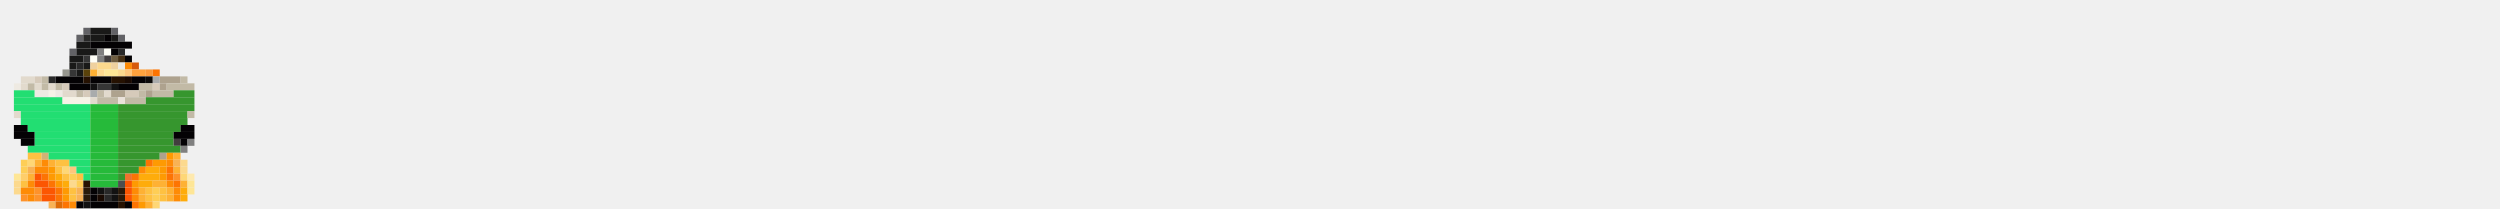
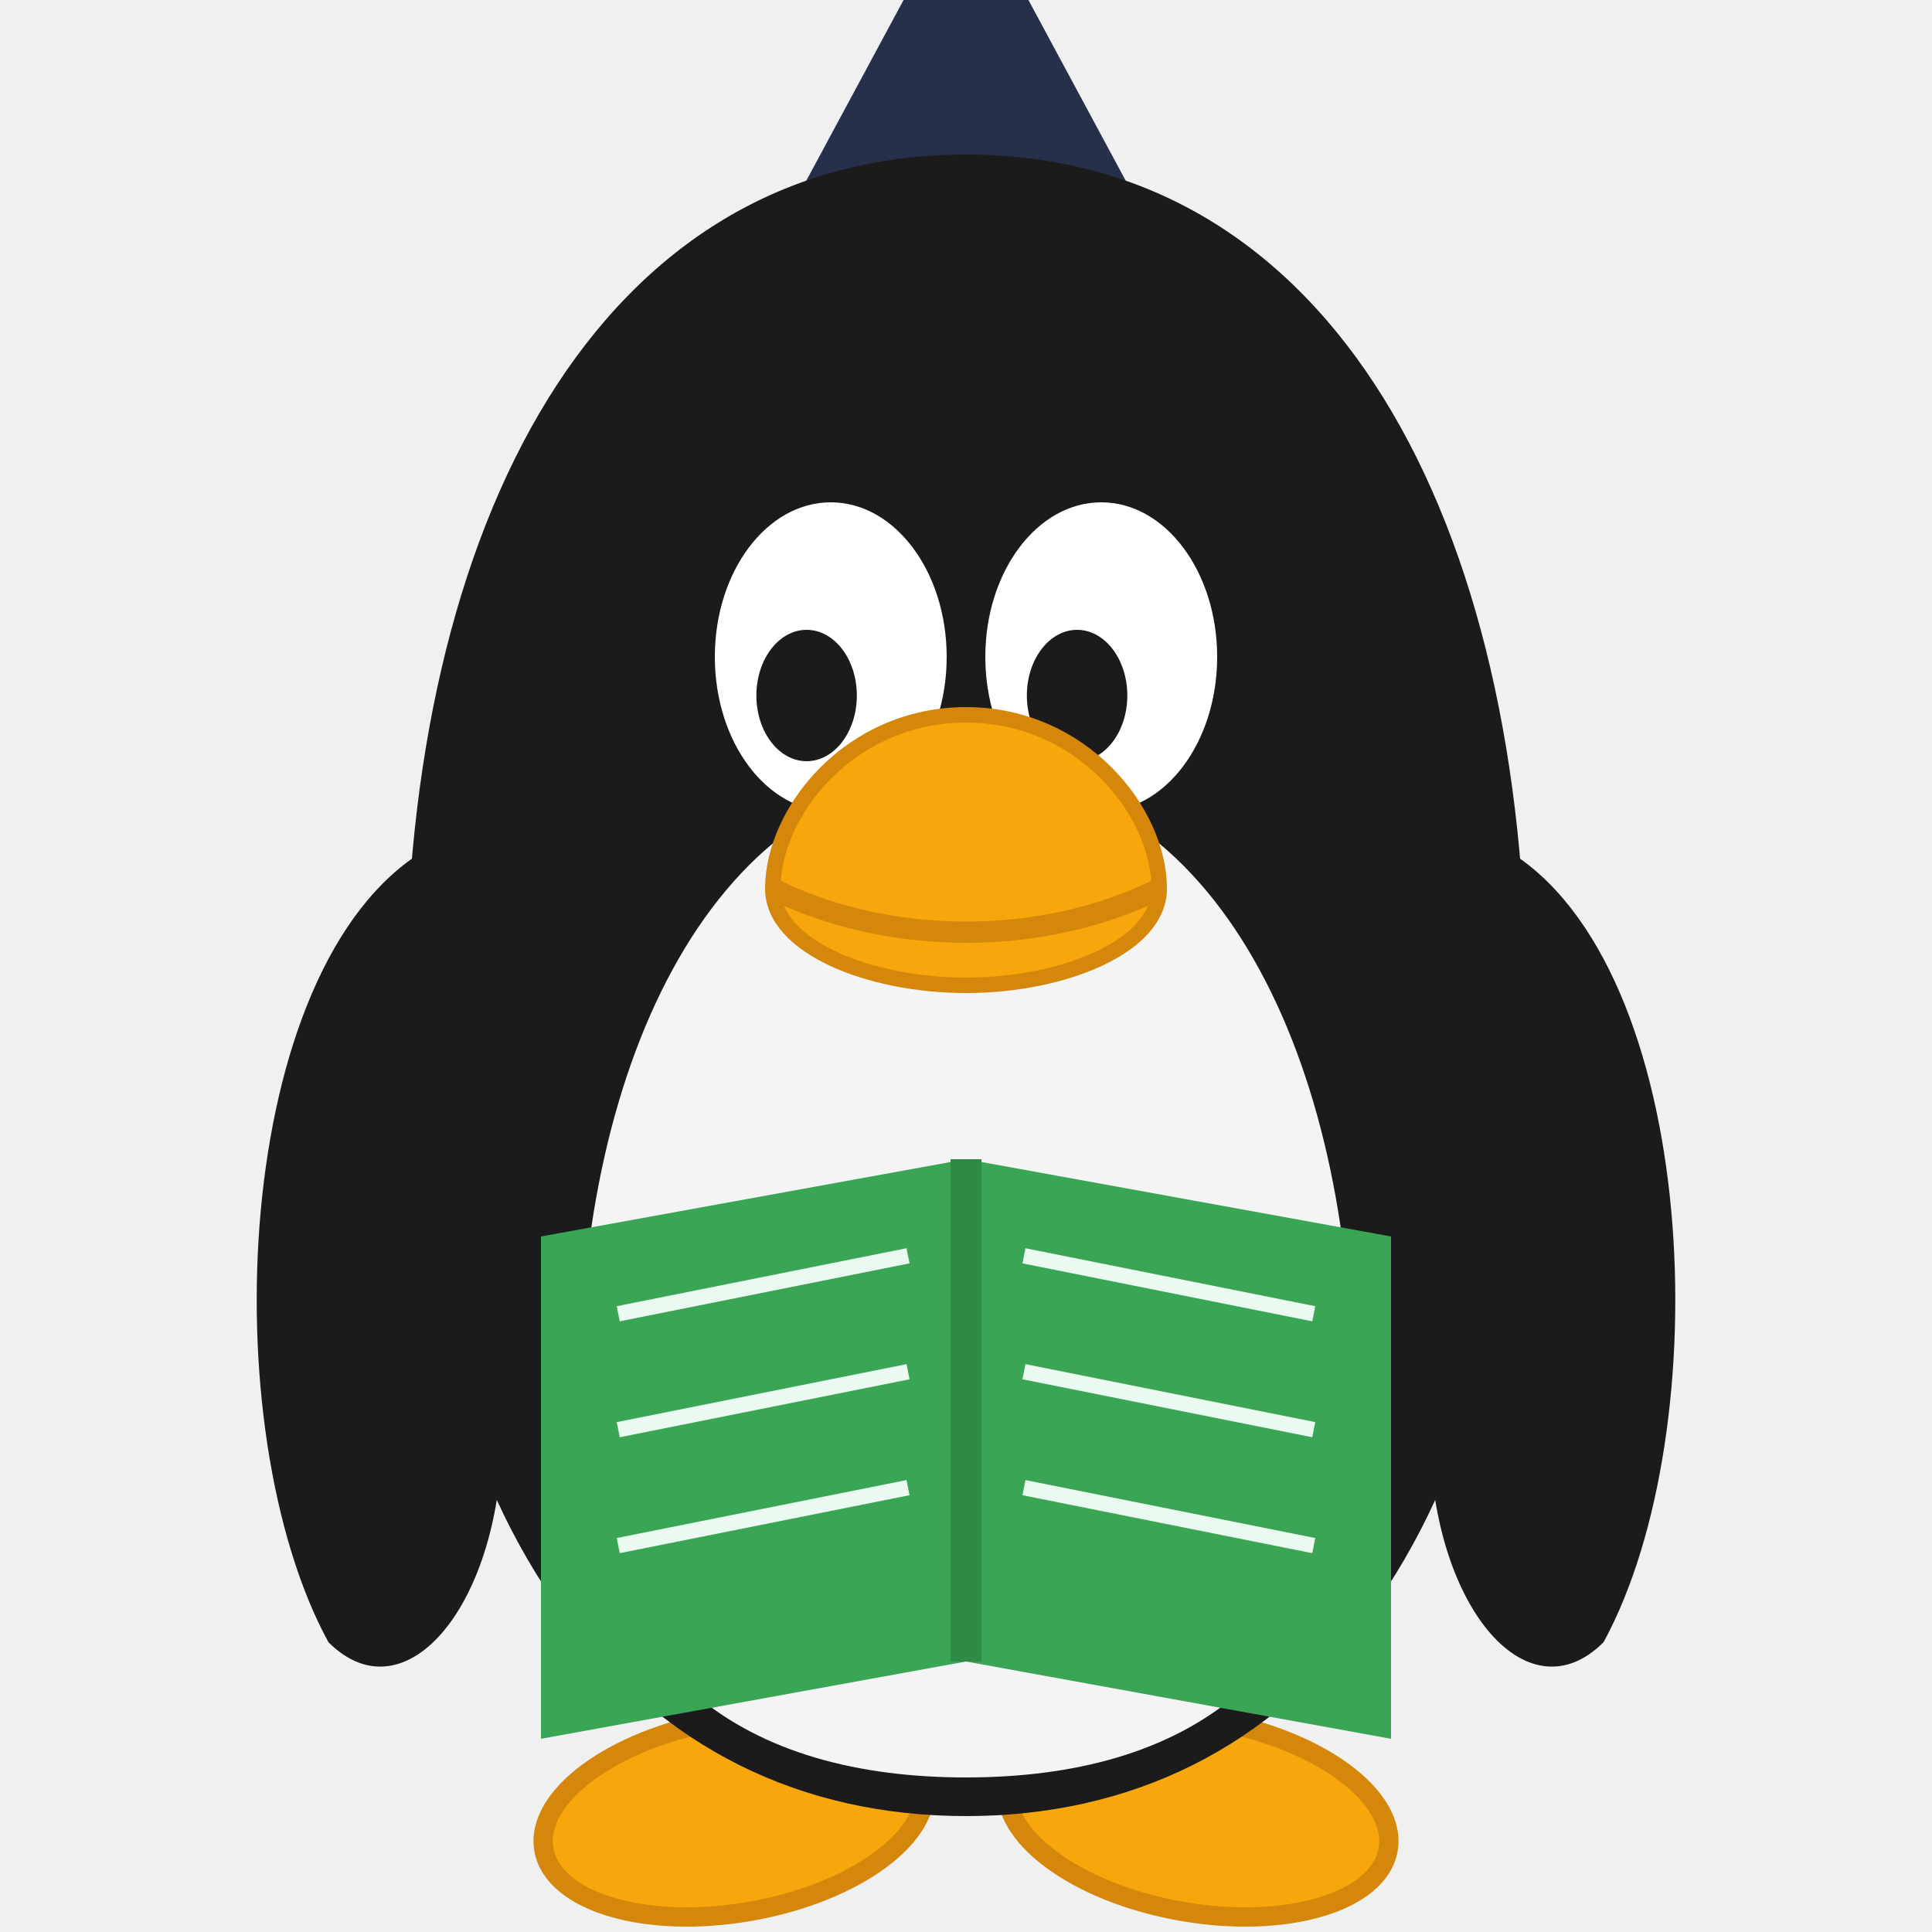
- <svg xmlns="http://www.w3.org/2000/svg" width="360" height="30" viewBox="0 0 360 30">
-   <rect x="12" y="4" width="1" height="1" fill="#626266" />
-   <rect x="13" y="4" width="3" height="1" fill="#191918" />
-   <rect x="16" y="4" width="1" height="1" fill="#626266" />
-   <rect x="11" y="5" width="1" height="1" fill="#626266" />
-   <rect x="12" y="5" width="1" height="1" fill="#292929" />
-   <rect x="13" y="5" width="2" height="1" fill="#191918" />
-   <rect x="15" y="5" width="1" height="1" fill="#040204" />
-   <rect x="16" y="5" width="1" height="1" fill="#191918" />
-   <rect x="17" y="5" width="1" height="1" fill="#626266" />
-   <rect x="11" y="6" width="2" height="1" fill="#191918" />
-   <rect x="13" y="6" width="6" height="1" fill="#040204" />
-   <rect x="10" y="7" width="1" height="1" fill="#626266" />
-   <rect x="11" y="7" width="3" height="1" fill="#191918" />
-   <rect x="14" y="7" width="1" height="1" fill="#80807f" />
-   <rect x="15" y="7" width="1" height="1" fill="#fefef6" />
-   <rect x="16" y="7" width="1" height="1" fill="#040204" />
-   <rect x="17" y="7" width="1" height="1" fill="#292929" />
-   <rect x="10" y="8" width="2" height="1" fill="#191918" />
-   <rect x="12" y="8" width="1" height="1" fill="#363636" />
-   <rect x="13" y="8" width="1" height="1" fill="#fefef6" />
-   <rect x="14" y="8" width="1" height="1" fill="#80807f" />
-   <rect x="15" y="8" width="1" height="1" fill="#423e3e" />
-   <rect x="16" y="8" width="1" height="1" fill="#6e5d41" />
-   <rect x="17" y="8" width="1" height="1" fill="#463015" />
-   <rect x="18" y="8" width="1" height="1" fill="#040204" />
-   <rect x="10" y="9" width="1" height="1" fill="#191918" />
-   <rect x="11" y="9" width="1" height="1" fill="#292929" />
-   <rect x="12" y="9" width="1" height="1" fill="#191918" />
-   <rect x="13" y="9" width="1" height="1" fill="#efd19f" />
-   <rect x="14" y="9" width="2" height="1" fill="#fcd98e" />
-   <rect x="16" y="9" width="1" height="1" fill="#efd19f" />
-   <rect x="17" y="9" width="1" height="1" fill="#eeeae2" />
-   <rect x="18" y="9" width="1" height="1" fill="#fe8b06" />
-   <rect x="19" y="9" width="1" height="1" fill="#d65a0d" />
-   <rect x="9" y="10" width="1" height="1" fill="#96968e" />
-   <rect x="10" y="10" width="1" height="1" fill="#363636" />
-   <rect x="11" y="10" width="1" height="1" fill="#191918" />
-   <rect x="12" y="10" width="1" height="1" fill="#5a420a" />
-   <rect x="13" y="10" width="1" height="1" fill="#feb134" />
-   <rect x="14" y="10" width="1" height="1" fill="#fcd98e" />
-   <rect x="15" y="10" width="2" height="1" fill="#fee696" />
-   <rect x="17" y="10" width="1" height="1" fill="#fcd98e" />
-   <rect x="18" y="10" width="1" height="1" fill="#fec67d" />
-   <rect x="19" y="10" width="2" height="1" fill="#fea23e" />
-   <rect x="21" y="10" width="1" height="1" fill="#fa983a" />
-   <rect x="22" y="10" width="1" height="1" fill="#fd7403" />
-   <rect x="3" y="11" width="2" height="1" fill="#e2dacd" />
-   <rect x="5" y="11" width="1" height="1" fill="#d6caba" />
-   <rect x="6" y="11" width="1" height="1" fill="#c2baa6" />
-   <rect x="7" y="11" width="1" height="1" fill="#292929" />
-   <rect x="8" y="11" width="4" height="1" fill="#040204" />
-   <rect x="12" y="11" width="1" height="1" fill="#261202" />
-   <rect x="13" y="11" width="3" height="1" fill="#040204" />
-   <rect x="16" y="11" width="2" height="1" fill="#261202" />
-   <rect x="18" y="11" width="1" height="1" fill="#1a0a02" />
-   <rect x="19" y="11" width="2" height="1" fill="#040204" />
-   <rect x="21" y="11" width="1" height="1" fill="#0b0a0a" />
-   <rect x="22" y="11" width="1" height="1" fill="#a9abac" />
-   <rect x="23" y="11" width="3" height="1" fill="#aea28e" />
-   <rect x="26" y="11" width="1" height="1" fill="#c2baa6" />
-   <rect x="2" y="12" width="1" height="1" fill="#eeeae2" />
-   <rect x="3" y="12" width="1" height="1" fill="#e2dacd" />
-   <rect x="4" y="12" width="1" height="1" fill="#c2baa6" />
-   <rect x="5" y="12" width="1" height="1" fill="#e2dacd" />
-   <rect x="6" y="12" width="1" height="1" fill="#c2baa6" />
-   <rect x="7" y="12" width="1" height="1" fill="#e2dacd" />
-   <rect x="8" y="12" width="1" height="1" fill="#c2baa6" />
-   <rect x="9" y="12" width="1" height="1" fill="#d6caba" />
-   <rect x="10" y="12" width="3" height="1" fill="#040204" />
-   <rect x="13" y="12" width="1" height="1" fill="#121212" />
-   <rect x="14" y="12" width="2" height="1" fill="#363636" />
-   <rect x="16" y="12" width="1" height="1" fill="#121212" />
-   <rect x="17" y="12" width="3" height="1" fill="#040204" />
-   <rect x="20" y="12" width="2" height="1" fill="#c2baa6" />
-   <rect x="22" y="12" width="1" height="1" fill="#d6caba" />
-   <rect x="23" y="12" width="1" height="1" fill="#aea28e" />
-   <rect x="24" y="12" width="4" height="1" fill="#c2baa6" />
-   <rect x="2" y="13" width="3" height="1" fill="#22de72" />
-   <rect x="5" y="13" width="2" height="1" fill="#eeeae2" />
-   <rect x="7" y="13" width="1" height="1" fill="#f6f2e6" />
-   <rect x="8" y="13" width="1" height="1" fill="#eeeae2" />
-   <rect x="9" y="13" width="2" height="1" fill="#e2dacd" />
-   <rect x="11" y="13" width="1" height="1" fill="#c2baa6" />
-   <rect x="12" y="13" width="1" height="1" fill="#d6caba" />
-   <rect x="13" y="13" width="1" height="1" fill="#a9abac" />
-   <rect x="14" y="13" width="1" height="1" fill="#c2baa6" />
-   <rect x="15" y="13" width="1" height="1" fill="#e2dacd" />
-   <rect x="16" y="13" width="2" height="1" fill="#aea28e" />
-   <rect x="18" y="13" width="2" height="1" fill="#d6caba" />
-   <rect x="20" y="13" width="1" height="1" fill="#c2baa6" />
-   <rect x="21" y="13" width="1" height="1" fill="#aea28e" />
-   <rect x="22" y="13" width="3" height="1" fill="#c2baa6" />
-   <rect x="25" y="13" width="3" height="1" fill="#36962e" />
-   <rect x="2" y="14" width="7" height="1" fill="#22de72" />
-   <rect x="9" y="14" width="4" height="1" fill="#f6f2e6" />
-   <rect x="13" y="14" width="1" height="1" fill="#e2dacd" />
-   <rect x="14" y="14" width="3" height="1" fill="#c2baa6" />
-   <rect x="17" y="14" width="1" height="1" fill="#eae2da" />
-   <rect x="18" y="14" width="3" height="1" fill="#c2baa6" />
-   <rect x="21" y="14" width="7" height="1" fill="#36962e" />
-   <rect x="2" y="15" width="11" height="1" fill="#22de72" />
-   <rect x="13" y="15" width="4" height="1" fill="#26ba3a" />
-   <rect x="17" y="15" width="11" height="1" fill="#36962e" />
-   <rect x="2" y="16" width="1" height="1" fill="#e2dacd" />
-   <rect x="3" y="16" width="10" height="1" fill="#22de72" />
-   <rect x="13" y="16" width="4" height="1" fill="#26ba3a" />
-   <rect x="17" y="16" width="10" height="1" fill="#36962e" />
-   <rect x="27" y="16" width="1" height="1" fill="#c2baa6" />
-   <rect x="3" y="17" width="10" height="1" fill="#22de72" />
-   <rect x="13" y="17" width="4" height="1" fill="#26ba3a" />
-   <rect x="17" y="17" width="10" height="1" fill="#36962e" />
-   <rect x="2" y="18" width="2" height="1" fill="#040204" />
-   <rect x="4" y="18" width="9" height="1" fill="#22de72" />
-   <rect x="13" y="18" width="4" height="1" fill="#26ba3a" />
-   <rect x="17" y="18" width="9" height="1" fill="#36962e" />
-   <rect x="26" y="18" width="2" height="1" fill="#040204" />
-   <rect x="2" y="19" width="3" height="1" fill="#040204" />
-   <rect x="5" y="19" width="8" height="1" fill="#22de72" />
-   <rect x="13" y="19" width="4" height="1" fill="#26ba3a" />
-   <rect x="17" y="19" width="8" height="1" fill="#36962e" />
-   <rect x="25" y="19" width="3" height="1" fill="#040204" />
-   <rect x="3" y="20" width="2" height="1" fill="#040204" />
-   <rect x="5" y="20" width="8" height="1" fill="#22de72" />
-   <rect x="13" y="20" width="4" height="1" fill="#26ba3a" />
-   <rect x="17" y="20" width="8" height="1" fill="#36962e" />
-   <rect x="25" y="20" width="1" height="1" fill="#423e3e" />
-   <rect x="26" y="20" width="1" height="1" fill="#040204" />
-   <rect x="27" y="20" width="1" height="1" fill="#80807f" />
-   <rect x="4" y="21" width="9" height="1" fill="#22de72" />
-   <rect x="13" y="21" width="4" height="1" fill="#26ba3a" />
-   <rect x="17" y="21" width="9" height="1" fill="#36962e" />
-   <rect x="26" y="21" width="1" height="1" fill="#80807f" />
-   <rect x="4" y="22" width="2" height="1" fill="#fec142" />
-   <rect x="6" y="22" width="1" height="1" fill="#d2b276" />
-   <rect x="7" y="22" width="6" height="1" fill="#22de72" />
-   <rect x="13" y="22" width="4" height="1" fill="#26ba3a" />
-   <rect x="17" y="22" width="6" height="1" fill="#36962e" />
-   <rect x="23" y="22" width="1" height="1" fill="#aea28e" />
-   <rect x="24" y="22" width="1" height="1" fill="#fe9a02" />
-   <rect x="25" y="22" width="1" height="1" fill="#feb134" />
-   <rect x="3" y="23" width="1" height="1" fill="#fece56" />
-   <rect x="4" y="23" width="1" height="1" fill="#fed776" />
-   <rect x="5" y="23" width="1" height="1" fill="#feb134" />
-   <rect x="6" y="23" width="1" height="1" fill="#fe8b06" />
-   <rect x="7" y="23" width="1" height="1" fill="#feb134" />
-   <rect x="8" y="23" width="2" height="1" fill="#fec142" />
-   <rect x="10" y="23" width="3" height="1" fill="#22de72" />
-   <rect x="13" y="23" width="4" height="1" fill="#26ba3a" />
-   <rect x="17" y="23" width="4" height="1" fill="#36962e" />
-   <rect x="21" y="23" width="1" height="1" fill="#fd7403" />
-   <rect x="22" y="23" width="2" height="1" fill="#fe9a02" />
-   <rect x="24" y="23" width="1" height="1" fill="#fe8b06" />
-   <rect x="25" y="23" width="1" height="1" fill="#f8b255" />
-   <rect x="26" y="23" width="1" height="1" fill="#fcd98e" />
-   <rect x="3" y="24" width="1" height="1" fill="#fece56" />
-   <rect x="4" y="24" width="1" height="1" fill="#f8b255" />
-   <rect x="5" y="24" width="2" height="1" fill="#fe8b06" />
-   <rect x="7" y="24" width="1" height="1" fill="#fe9a02" />
-   <rect x="8" y="24" width="1" height="1" fill="#fec142" />
-   <rect x="9" y="24" width="1" height="1" fill="#fed776" />
-   <rect x="10" y="24" width="1" height="1" fill="#fec67d" />
-   <rect x="11" y="24" width="2" height="1" fill="#22de72" />
-   <rect x="13" y="24" width="4" height="1" fill="#26ba3a" />
-   <rect x="17" y="24" width="3" height="1" fill="#36962e" />
-   <rect x="20" y="24" width="1" height="1" fill="#fe8b06" />
-   <rect x="21" y="24" width="2" height="1" fill="#feac0b" />
-   <rect x="23" y="24" width="1" height="1" fill="#fe9a02" />
-   <rect x="24" y="24" width="1" height="1" fill="#fd7403" />
-   <rect x="25" y="24" width="1" height="1" fill="#feb134" />
-   <rect x="26" y="24" width="1" height="1" fill="#fcd98e" />
-   <rect x="2" y="25" width="1" height="1" fill="#fee696" />
-   <rect x="3" y="25" width="1" height="1" fill="#fece6a" />
-   <rect x="4" y="25" width="1" height="1" fill="#feb134" />
-   <rect x="5" y="25" width="1" height="1" fill="#fc5602" />
-   <rect x="6" y="25" width="1" height="1" fill="#fd7403" />
-   <rect x="7" y="25" width="1" height="1" fill="#fe9a02" />
-   <rect x="8" y="25" width="1" height="1" fill="#feac0b" />
-   <rect x="9" y="25" width="1" height="1" fill="#fec142" />
-   <rect x="10" y="25" width="1" height="1" fill="#fece56" />
-   <rect x="11" y="25" width="1" height="1" fill="#fec142" />
-   <rect x="12" y="25" width="1" height="1" fill="#22de72" />
-   <rect x="13" y="25" width="4" height="1" fill="#26ba3a" />
-   <rect x="17" y="25" width="1" height="1" fill="#36962e" />
-   <rect x="18" y="25" width="1" height="1" fill="#ee722e" />
-   <rect x="19" y="25" width="1" height="1" fill="#fd7403" />
-   <rect x="20" y="25" width="3" height="1" fill="#feac0b" />
-   <rect x="23" y="25" width="1" height="1" fill="#fe9a02" />
-   <rect x="24" y="25" width="1" height="1" fill="#fd7403" />
-   <rect x="25" y="25" width="1" height="1" fill="#fe922a" />
-   <rect x="26" y="25" width="1" height="1" fill="#fed776" />
-   <rect x="27" y="25" width="1" height="1" fill="#fee9ae" />
-   <rect x="2" y="26" width="1" height="1" fill="#fcd98e" />
-   <rect x="3" y="26" width="1" height="1" fill="#fec142" />
-   <rect x="4" y="26" width="1" height="1" fill="#fe8b06" />
-   <rect x="5" y="26" width="2" height="1" fill="#fc5602" />
-   <rect x="7" y="26" width="1" height="1" fill="#fd7403" />
-   <rect x="8" y="26" width="1" height="1" fill="#fe9a02" />
-   <rect x="9" y="26" width="1" height="1" fill="#feac0b" />
-   <rect x="10" y="26" width="1" height="1" fill="#fcd98e" />
-   <rect x="11" y="26" width="1" height="1" fill="#fece56" />
-   <rect x="12" y="26" width="1" height="1" fill="#261202" />
-   <rect x="13" y="26" width="4" height="1" fill="#26ba3a" />
-   <rect x="17" y="26" width="1" height="1" fill="#4e4e4e" />
-   <rect x="18" y="26" width="1" height="1" fill="#fc5602" />
-   <rect x="19" y="26" width="1" height="1" fill="#fe9a02" />
-   <rect x="20" y="26" width="2" height="1" fill="#feac0b" />
-   <rect x="22" y="26" width="2" height="1" fill="#feb134" />
-   <rect x="24" y="26" width="1" height="1" fill="#fe8b06" />
-   <rect x="25" y="26" width="1" height="1" fill="#fd7403" />
-   <rect x="26" y="26" width="1" height="1" fill="#feb134" />
-   <rect x="27" y="26" width="1" height="1" fill="#fee696" />
-   <rect x="2" y="27" width="1" height="1" fill="#fcd98e" />
-   <rect x="3" y="27" width="2" height="1" fill="#fe8b06" />
-   <rect x="5" y="27" width="1" height="1" fill="#fe922a" />
-   <rect x="6" y="27" width="2" height="1" fill="#fc5602" />
-   <rect x="8" y="27" width="1" height="1" fill="#fd7403" />
-   <rect x="9" y="27" width="1" height="1" fill="#fe9a02" />
-   <rect x="10" y="27" width="1" height="1" fill="#fec142" />
-   <rect x="11" y="27" width="1" height="1" fill="#f8b255" />
-   <rect x="12" y="27" width="1" height="1" fill="#2a1a0a" />
-   <rect x="13" y="27" width="1" height="1" fill="#040204" />
-   <rect x="14" y="27" width="1" height="1" fill="#121212" />
-   <rect x="15" y="27" width="1" height="1" fill="#292929" />
-   <rect x="16" y="27" width="1" height="1" fill="#121212" />
-   <rect x="17" y="27" width="1" height="1" fill="#2a1a0a" />
-   <rect x="18" y="27" width="1" height="1" fill="#fc5602" />
-   <rect x="19" y="27" width="1" height="1" fill="#fe8b06" />
-   <rect x="20" y="27" width="1" height="1" fill="#feb134" />
-   <rect x="21" y="27" width="1" height="1" fill="#fec142" />
-   <rect x="22" y="27" width="1" height="1" fill="#fece56" />
-   <rect x="23" y="27" width="1" height="1" fill="#fec142" />
-   <rect x="24" y="27" width="1" height="1" fill="#feb134" />
-   <rect x="25" y="27" width="1" height="1" fill="#fe8b06" />
-   <rect x="26" y="27" width="1" height="1" fill="#feac0b" />
-   <rect x="27" y="27" width="1" height="1" fill="#fee696" />
-   <rect x="3" y="28" width="1" height="1" fill="#fe922a" />
-   <rect x="4" y="28" width="1" height="1" fill="#fe8b06" />
-   <rect x="5" y="28" width="1" height="1" fill="#fe922a" />
-   <rect x="6" y="28" width="2" height="1" fill="#fc5602" />
-   <rect x="8" y="28" width="1" height="1" fill="#fd7403" />
-   <rect x="9" y="28" width="1" height="1" fill="#fe9a02" />
-   <rect x="10" y="28" width="1" height="1" fill="#fec142" />
-   <rect x="11" y="28" width="1" height="1" fill="#f8b255" />
-   <rect x="12" y="28" width="1" height="1" fill="#2a1a0a" />
-   <rect x="13" y="28" width="1" height="1" fill="#040204" />
-   <rect x="14" y="28" width="1" height="1" fill="#1a0a02" />
-   <rect x="15" y="28" width="1" height="1" fill="#292929" />
-   <rect x="16" y="28" width="1" height="1" fill="#121212" />
-   <rect x="17" y="28" width="1" height="1" fill="#2a1a0a" />
-   <rect x="18" y="28" width="1" height="1" fill="#fc5602" />
-   <rect x="19" y="28" width="1" height="1" fill="#fe8b06" />
-   <rect x="20" y="28" width="1" height="1" fill="#feb134" />
-   <rect x="21" y="28" width="1" height="1" fill="#fec142" />
-   <rect x="22" y="28" width="1" height="1" fill="#fece56" />
-   <rect x="23" y="28" width="1" height="1" fill="#fec142" />
-   <rect x="24" y="28" width="1" height="1" fill="#feb134" />
-   <rect x="25" y="28" width="1" height="1" fill="#fe8b06" />
-   <rect x="26" y="28" width="1" height="1" fill="#feac0b" />
-   <rect x="7" y="29" width="1" height="1" fill="#f8b255" />
-   <rect x="8" y="29" width="1" height="1" fill="#de6a05" />
-   <rect x="9" y="29" width="1" height="1" fill="#fd7403" />
-   <rect x="10" y="29" width="1" height="1" fill="#fe8b06" />
-   <rect x="11" y="29" width="1" height="1" fill="#040204" />
-   <rect x="12" y="29" width="1" height="1" fill="#121212" />
-   <rect x="13" y="29" width="4" height="1" fill="#040204" />
-   <rect x="17" y="29" width="1" height="1" fill="#261202" />
-   <rect x="18" y="29" width="1" height="1" fill="#040204" />
-   <rect x="19" y="29" width="1" height="1" fill="#fd7403" />
-   <rect x="20" y="29" width="1" height="1" fill="#fe9a02" />
-   <rect x="21" y="29" width="1" height="1" fill="#feb134" />
-   <rect x="22" y="29" width="1" height="1" fill="#fed776" />
+ <svg xmlns="http://www.w3.org/2000/svg" viewBox="0 0 100 100">
+   <path d="M50 -6 L64 20 L36 20 Z" fill="#26304a" />
+   <ellipse cx="50" cy="20" rx="17" ry="4" fill="#1a2236" />
+   <circle cx="50" cy="-4" r="2.4" fill="#ffe98a" />
+   <g transform="rotate(-10 38 94)">
+     <ellipse cx="38" cy="94" rx="10" ry="5" fill="#f7a70b" stroke="#d4870a" stroke-width="1" />
+   </g>
+   <g transform="rotate(10 62 94)">
+     <ellipse cx="62" cy="94" rx="10" ry="5" fill="#f7a70b" stroke="#d4870a" stroke-width="1" />
+   </g>
+   <path d="M50 8 C31 8 21 27 21 52 C21 80 33 94 50 94 C67 94 79 80 79 52 C79 27 69 8 50 8 Z" fill="#1b1b1b" />
+   <path d="M50 40 C37 40 30 55 30 72 C30 87 39 92 50 92 C61 92 70 87 70 72 C70 55 63 40 50 40 Z" fill="#f4f4f4" />
+   <ellipse cx="43" cy="34" rx="6" ry="8" fill="#fff" />
+   <ellipse cx="41.75" cy="36" rx="2.6" ry="3.4" fill="#1b1b1b" />
+   <ellipse cx="57" cy="34" rx="6" ry="8" fill="#fff" />
+   <ellipse cx="55.75" cy="36" rx="2.6" ry="3.4" fill="#1b1b1b" />
+   <path d="M50 37 C44 37 40 42 40 46 C40 49 45 51 50 51 C55 51 60 49 60 46 C60 42 56 37 50 37 Z" fill="#f7a70b" stroke="#d4870a" stroke-width="0.8" />
+   <path d="M40 46 C46 49 54 49 60 46" fill="none" stroke="#d4870a" stroke-width="1.1" />
+   <path d="M22 44 C12 50 11 74 17 85 C21 89 26 83 26 74 C26 62 27 52 29 46 Z" fill="#1b1b1b" />
+   <path d="M78 44 C88 50 89 74 83 85 C79 89 74 83 74 74 C74 62 73 52 71 46 Z" fill="#1b1b1b" />
+   <path d="M28 64 L50 60 L72 64 L72 90 L50 86 L28 90 Z" fill="#3aa655" />
+   <path d="M50 60 L50 86" stroke="#2f8a45" stroke-width="1.6" />
+   <path d="M32 68 L47 65 M32 74 L47 71 M32 80 L47 77" stroke="#eafaf0" stroke-width="0.8" />
+   <path d="M53 65 L68 68 M53 71 L68 74 M53 77 L68 80" stroke="#eafaf0" stroke-width="0.8" />
</svg>
